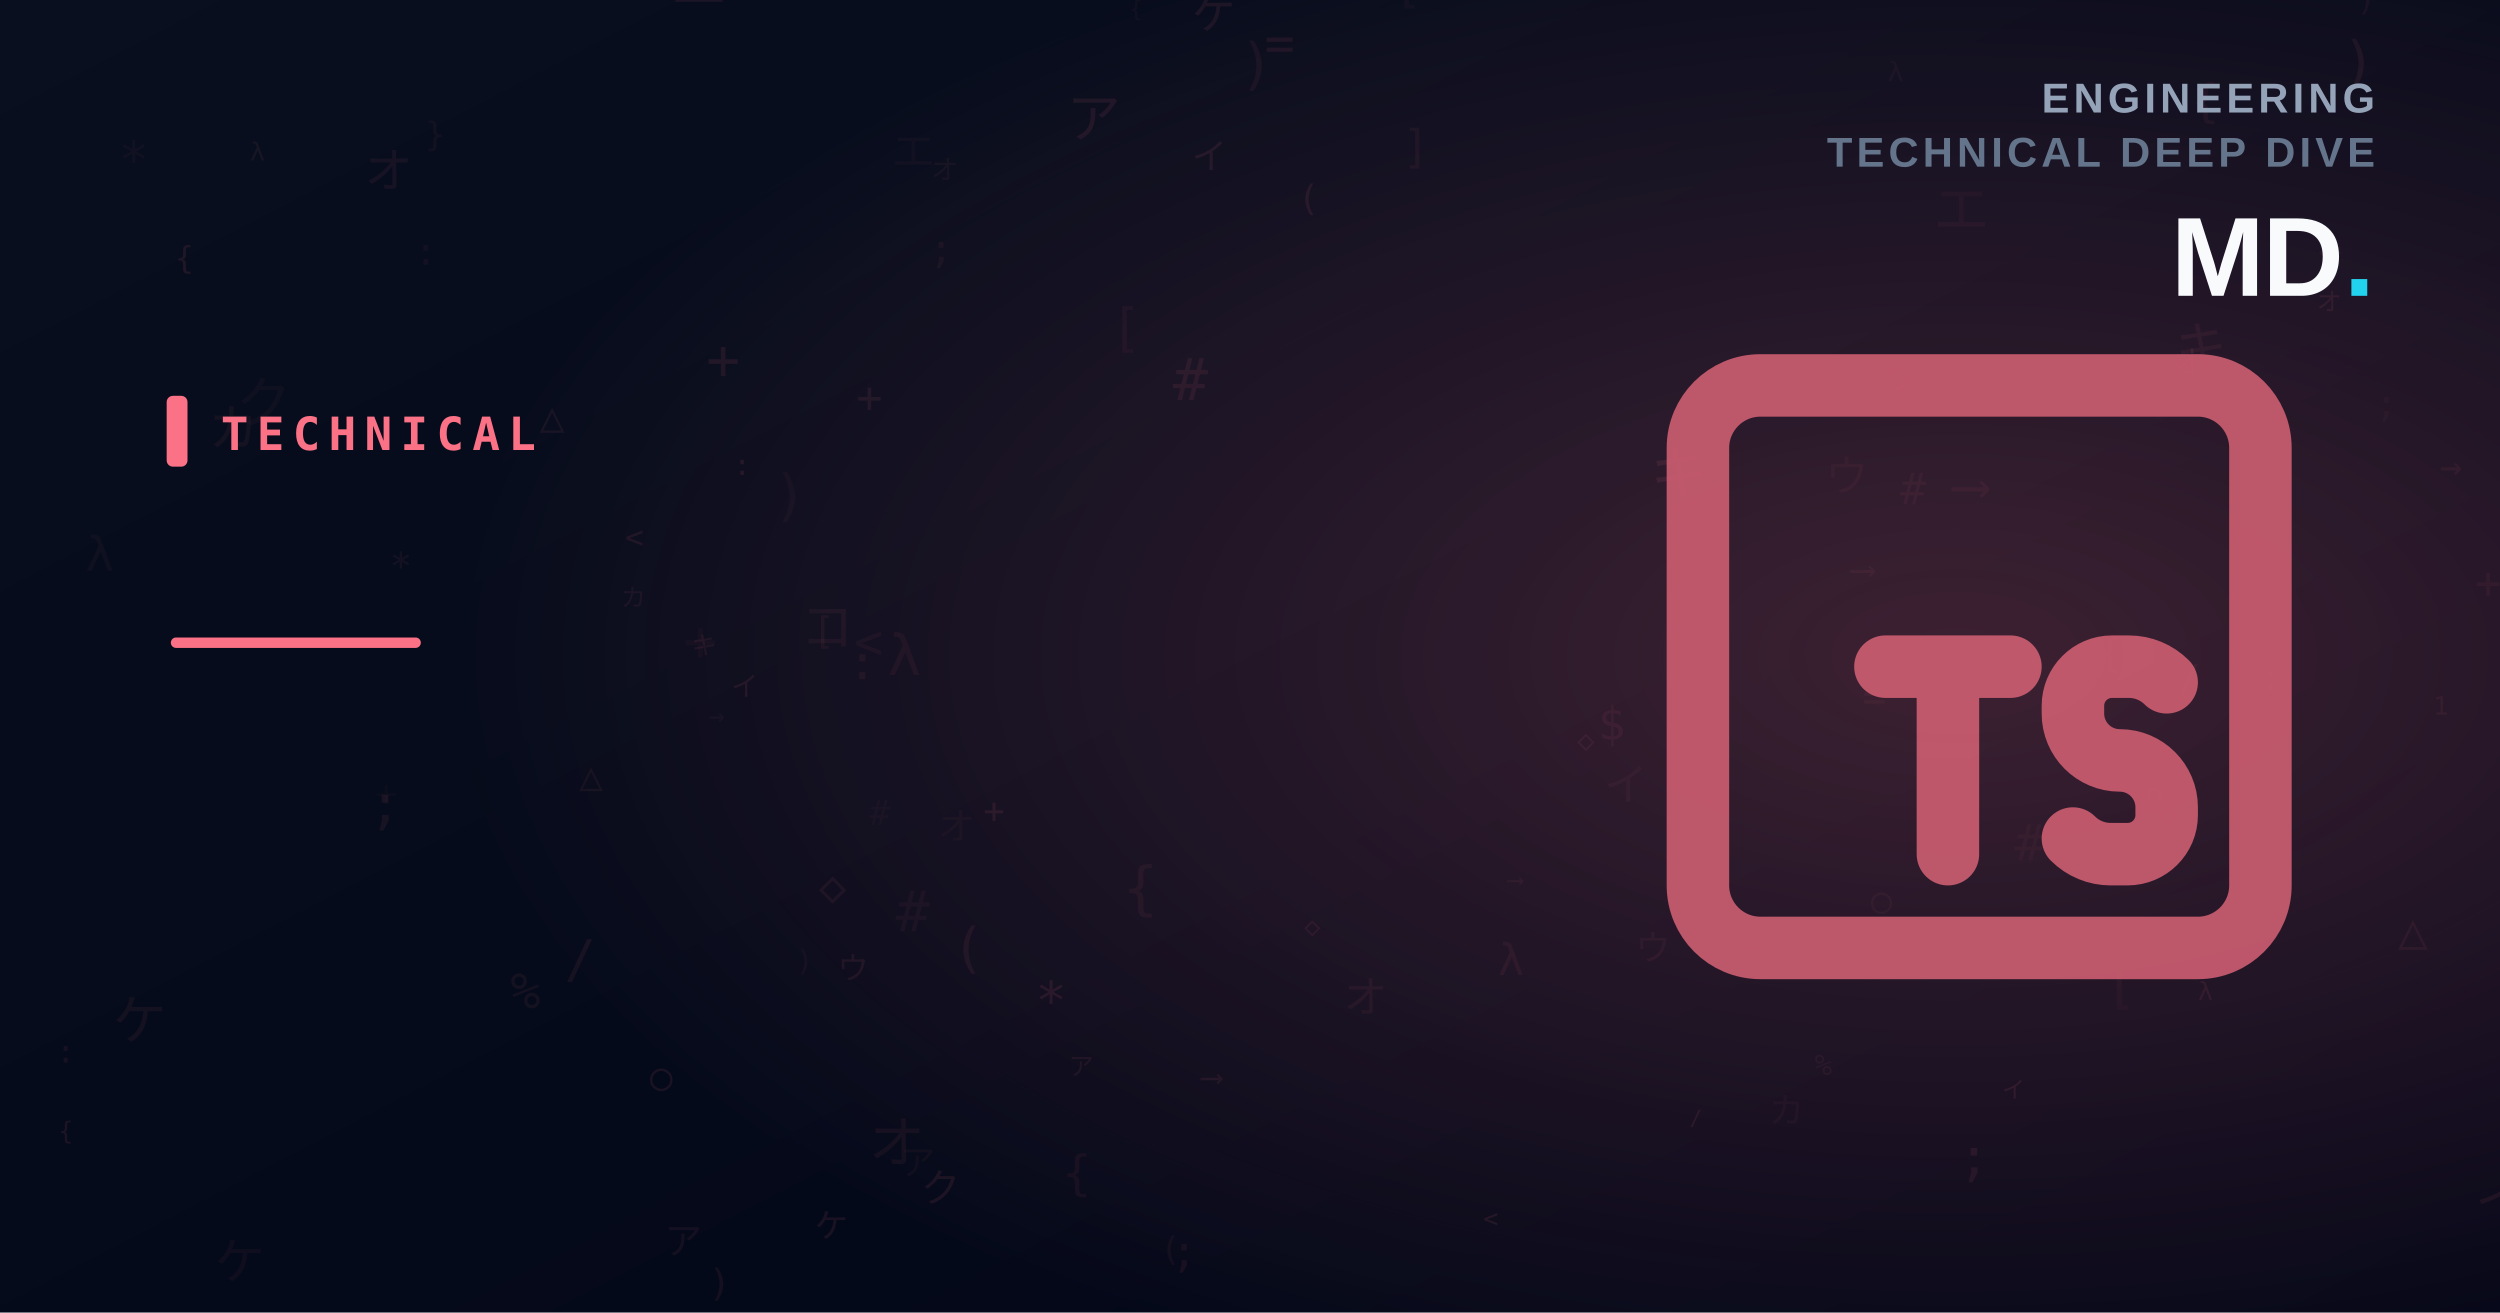
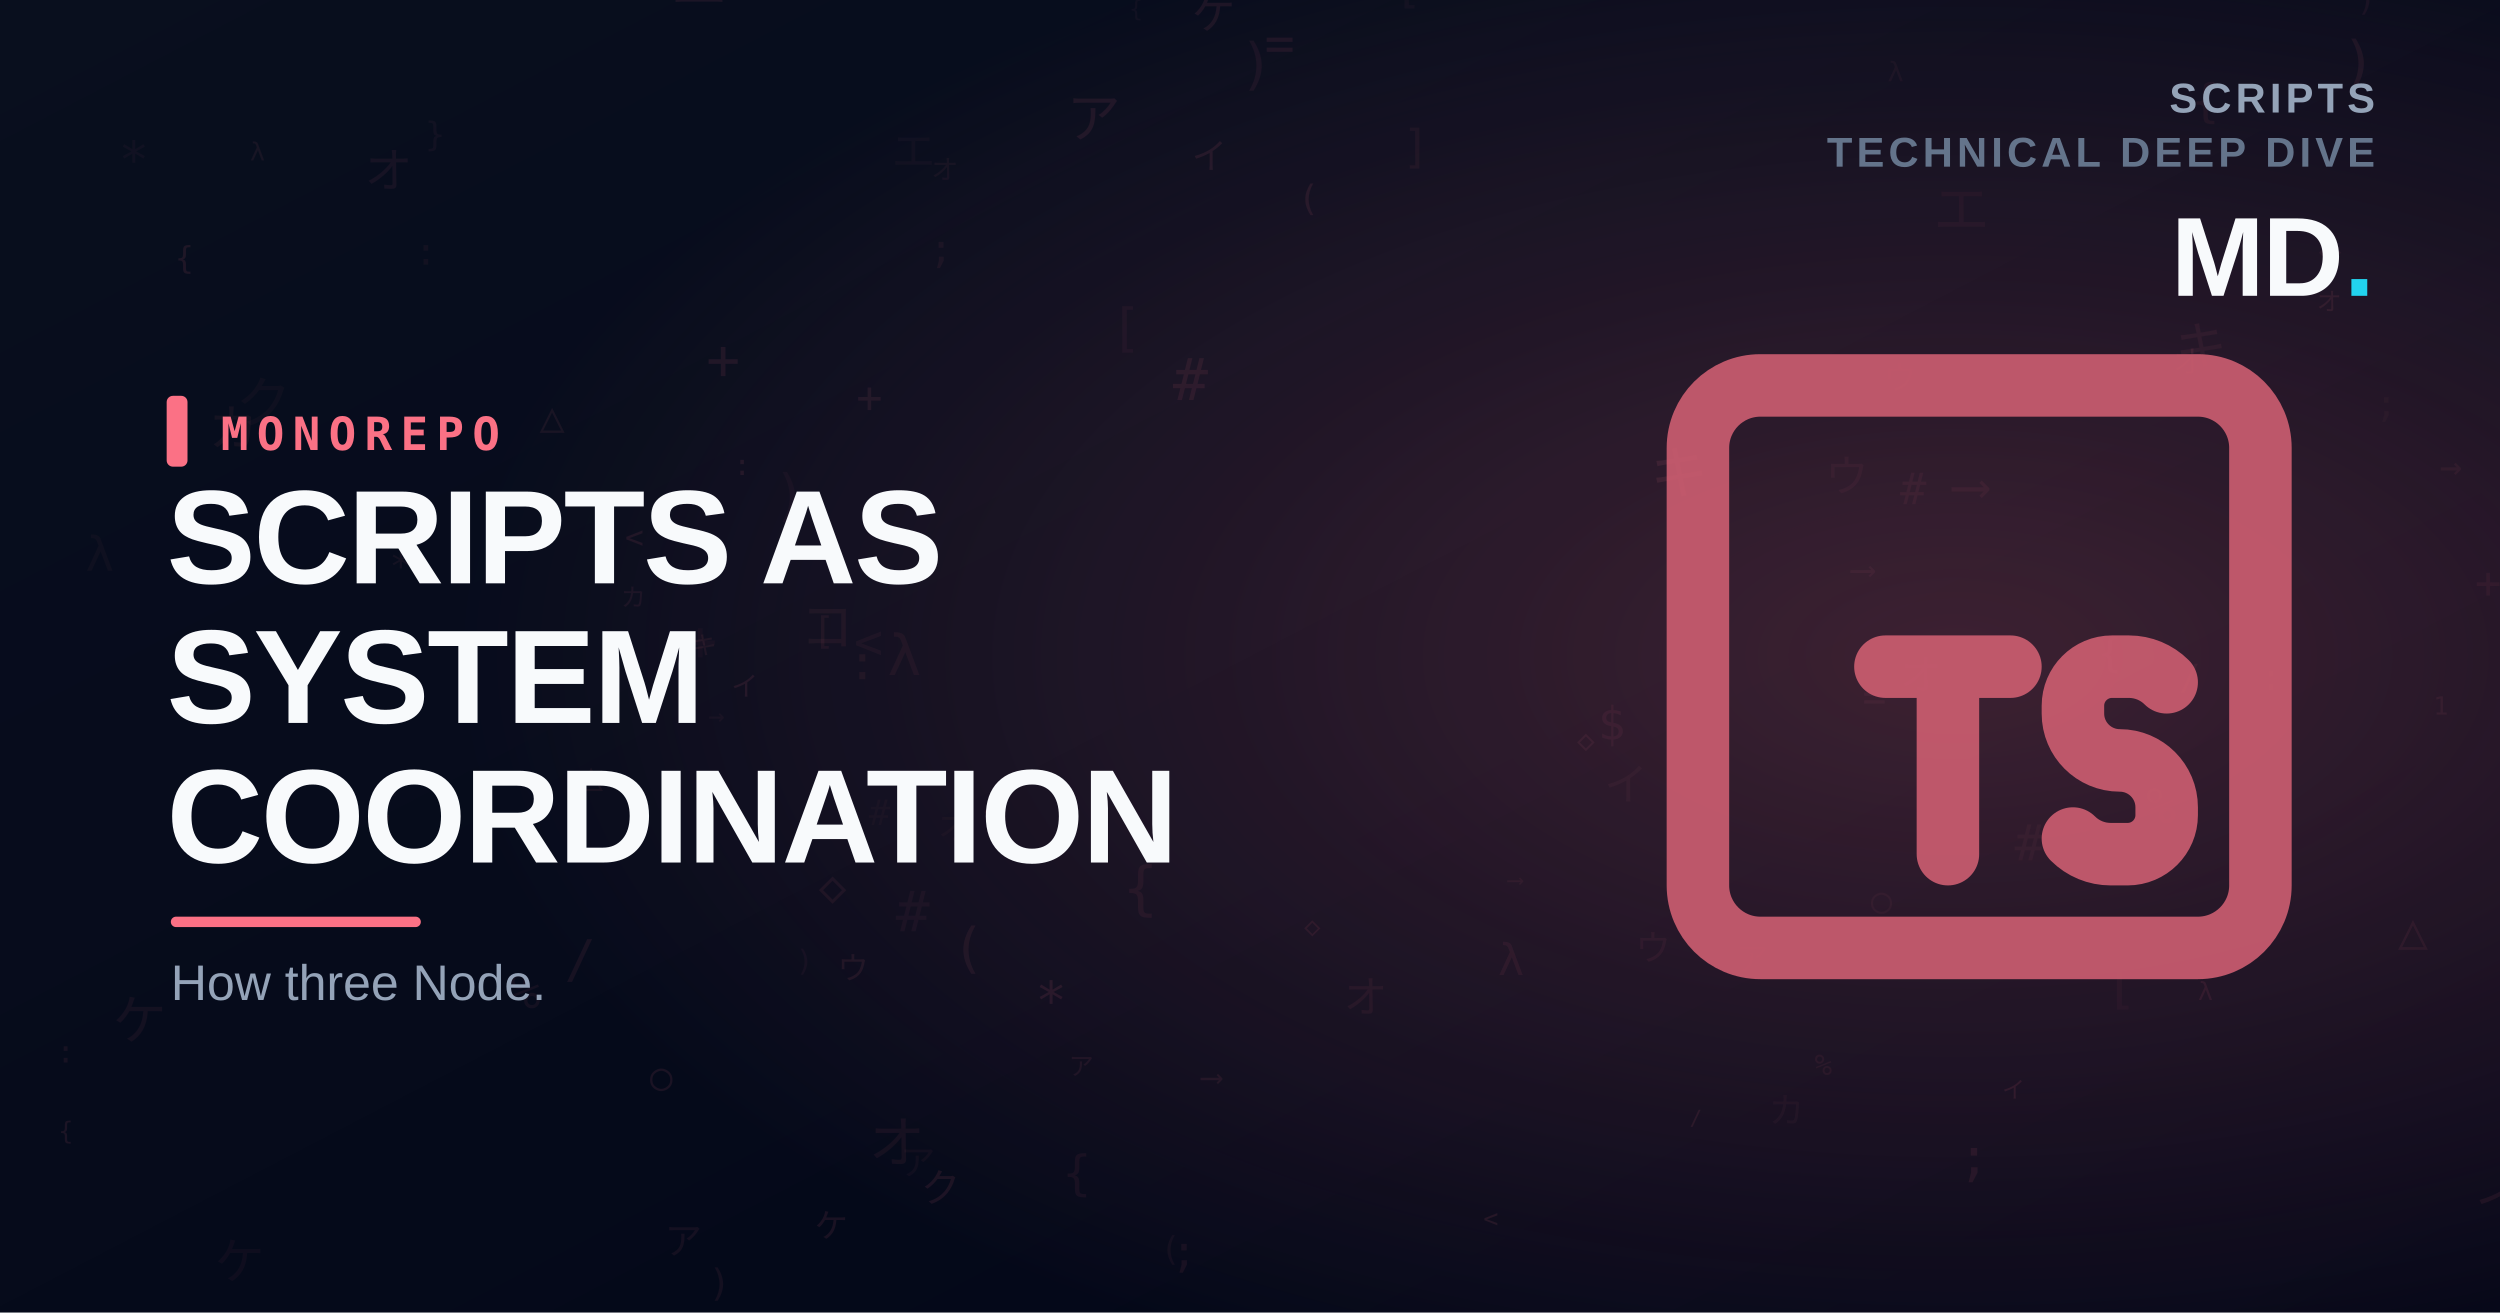
- <svg xmlns="http://www.w3.org/2000/svg" viewBox="0 0 1200 630" width="1200" height="630" role="img" aria-label="">
+ <svg xmlns="http://www.w3.org/2000/svg" viewBox="0 0 1200 630" width="1200" height="630" role="img" aria-label="SCRIPTS AS SYSTEM COORDINATION">
  <defs>
    <linearGradient id="bg" x1="0" y1="0" x2="1" y2="1">
      <stop offset="0" stop-color="#0b1120" />
      <stop offset="1" stop-color="#020617" />
    </linearGradient>
    <radialGradient id="glow" cx="0.78" cy="0.5" r="0.6">
      <stop offset="0" stop-color="#fb7185" stop-opacity="0.28" />
      <stop offset="1" stop-color="#fb7185" stop-opacity="0" />
    </radialGradient>
  </defs>
  <rect width="1200" height="630" fill="url(#bg)" />
  <g>
    <text x="113" y="203" font-size="27" fill="#fb7185" opacity="0.036" font-family="ui-monospace, monospace">ク</text>
    <text x="1113" y="126" font-size="18" fill="#fb7185" opacity="0.067" font-family="ui-monospace, monospace">◇</text>
    <text x="199" y="127" font-size="18" fill="#fb7185" opacity="0.058" font-family="ui-monospace, monospace">:</text>
    <text x="572" y="14" font-size="21" fill="#fb7185" opacity="0.101" font-family="ui-monospace, monospace">ケ</text>
    <text x="432" y="564" font-size="17" fill="#fb7185" opacity="0.048" font-family="ui-monospace, monospace">ア</text>
    <text x="719" y="468" font-size="21" fill="#fb7185" opacity="0.076" font-family="ui-monospace, monospace">λ</text>
    <text x="426" y="324" font-size="27" fill="#fb7185" opacity="0.062" font-family="ui-monospace, monospace">λ</text>
    <text x="669" y="1" font-size="23" fill="#fb7185" opacity="0.038" font-family="ui-monospace, monospace">[</text>
    <text x="770" y="384" font-size="21" fill="#fb7185" opacity="0.049" font-family="ui-monospace, monospace">イ</text>
    <text x="562" y="608" font-size="21" fill="#fb7185" opacity="0.082" font-family="ui-monospace, monospace">;</text>
    <text x="339" y="182" font-size="27" fill="#fb7185" opacity="0.109" font-family="ui-monospace, monospace">+</text>
    <text x="849" y="539" font-size="17" fill="#fb7185" opacity="0.049" font-family="ui-monospace, monospace">カ</text>
    <text x="245" y="484" font-size="24" fill="#fb7185" opacity="0.073" font-family="ui-monospace, monospace">%</text>
    <text x="390" y="309" font-size="18" fill="#fb7185" opacity="0.071" font-family="ui-monospace, monospace">[</text>
    <text x="871" y="516" font-size="14" fill="#fb7185" opacity="0.072" font-family="ui-monospace, monospace">%</text>
    <text x="340" y="348" font-size="13" fill="#fb7185" opacity="0.052" font-family="ui-monospace, monospace">→</text>
    <text x="577" y="522" font-size="15" fill="#fb7185" opacity="0.097" font-family="ui-monospace, monospace">⟶</text>
    <text x="1046" y="331" font-size="17" fill="#fb7185" opacity="0.071" font-family="ui-monospace, monospace">/</text>
    <text x="371" y="247" font-size="27" fill="#fb7185" opacity="0.043" font-family="ui-monospace, monospace">)</text>
    <text x="322" y="2" font-size="27" fill="#fb7185" opacity="0.098" font-family="ui-monospace, monospace">エ</text>
    <text x="259" y="207" font-size="20" fill="#fb7185" opacity="0.086" font-family="ui-monospace, monospace">△</text>
    <text x="351" y="334" font-size="13" fill="#fb7185" opacity="0.113" font-family="ui-monospace, monospace">イ</text>
    <text x="1043" y="179" font-size="15" fill="#fb7185" opacity="0.105" font-family="ui-monospace, monospace">オ</text>
    <text x="572" y="81" font-size="17" fill="#fb7185" opacity="0.112" font-family="ui-monospace, monospace">イ</text>
    <text x="103" y="614" font-size="24" fill="#fb7185" opacity="0.048" font-family="ui-monospace, monospace">ケ</text>
    <text x="1188" y="287" font-size="21" fill="#fb7185" opacity="0.063" font-family="ui-monospace, monospace">+</text>
    <text x="57" y="85" font-size="24" fill="#fb7185" opacity="0.046" font-family="ui-monospace, monospace">*</text>
    <text x="539" y="436" font-size="28" fill="#fb7185" opacity="0.072" font-family="ui-monospace, monospace">{</text>
    <text x="811" y="540" font-size="10" fill="#fb7185" opacity="0.107" font-family="ui-monospace, monospace">/</text>
    <text x="1168" y="343" font-size="12" fill="#fb7185" opacity="0.081" font-family="ui-monospace, monospace">1</text>
    <text x="1044" y="175" font-size="25" fill="#fb7185" opacity="0.068" font-family="ui-monospace, monospace">キ</text>
    <text x="1112" y="149" font-size="12" fill="#fb7185" opacity="0.105" font-family="ui-monospace, monospace">オ</text>
    <text x="411" y="198" font-size="21" fill="#fb7185" opacity="0.094" font-family="ui-monospace, monospace">+</text>
    <text x="876" y="236" font-size="21" fill="#fb7185" opacity="0.057" font-family="ui-monospace, monospace">ウ</text>
    <text x="1151" y="455" font-size="24" fill="#fb7185" opacity="0.079" font-family="ui-monospace, monospace">△</text>
    <text x="450" y="403" font-size="18" fill="#fb7185" opacity="0.033" font-family="ui-monospace, monospace">オ</text>
    <text x="1010" y="481" font-size="27" fill="#fb7185" opacity="0.040" font-family="ui-monospace, monospace">[</text>
    <text x="513" y="516" font-size="12" fill="#fb7185" opacity="0.088" font-family="ui-monospace, monospace">ア</text>
    <text x="757" y="360" font-size="14" fill="#fb7185" opacity="0.089" font-family="ui-monospace, monospace">◇</text>
    <text x="393" y="433" font-size="22" fill="#fb7185" opacity="0.081" font-family="ui-monospace, monospace">◇</text>
    <text x="626" y="449" font-size="13" fill="#fb7185" opacity="0.101" font-family="ui-monospace, monospace">◇</text>
    <text x="1007" y="320" font-size="19" fill="#fb7185" opacity="0.087" font-family="ui-monospace, monospace">{</text>
    <text x="542" y="8" font-size="11" fill="#fb7185" opacity="0.043" font-family="ui-monospace, monospace">{</text>
    <text x="120" y="77" font-size="12" fill="#fb7185" opacity="0.082" font-family="ui-monospace, monospace">λ</text>
    <text x="792" y="237" font-size="28" fill="#fb7185" opacity="0.113" font-family="ui-monospace, monospace">キ</text>
    <text x="595" y="40" font-size="27" fill="#fb7185" opacity="0.076" font-family="ui-monospace, monospace">)</text>
    <text x="187" y="278" font-size="18" fill="#fb7185" opacity="0.072" font-family="ui-monospace, monospace">*</text>
    <text x="417" y="558" font-size="27" fill="#fb7185" opacity="0.073" font-family="ui-monospace, monospace">オ</text>
    <text x="328" y="317" font-size="27" fill="#fb7185" opacity="0.041" font-family="ui-monospace, monospace">+</text>
    <text x="928" y="110" font-size="27" fill="#fb7185" opacity="0.049" font-family="ui-monospace, monospace">エ</text>
    <text x="563" y="192" font-size="28" fill="#fb7185" opacity="0.101" font-family="ui-monospace, monospace">#</text>
    <text x="28" y="547" font-size="12" fill="#fb7185" opacity="0.113" font-family="ui-monospace, monospace">{</text>
    <text x="177" y="395" font-size="26" fill="#fb7185" opacity="0.090" font-family="ui-monospace, monospace">;</text>
    <text x="961" y="527" font-size="11" fill="#fb7185" opacity="0.119" font-family="ui-monospace, monospace">イ</text>
    <text x="100" y="214" font-size="24" fill="#fb7185" opacity="0.073" font-family="ui-monospace, monospace">カ</text>
    <text x="967" y="413" font-size="24" fill="#fb7185" opacity="0.049" font-family="ui-monospace, monospace">#</text>
    <text x="457" y="464" font-size="26" fill="#fb7185" opacity="0.087" font-family="ui-monospace, monospace">(</text>
    <text x="623" y="101" font-size="17" fill="#fb7185" opacity="0.102" font-family="ui-monospace, monospace">(</text>
    <text x="271" y="469" font-size="25" fill="#fb7185" opacity="0.089" font-family="ui-monospace, monospace">/</text>
    <text x="442" y="577" font-size="19" fill="#fb7185" opacity="0.110" font-family="ui-monospace, monospace">ク</text>
    <text x="912" y="242" font-size="21" fill="#fb7185" opacity="0.070" font-family="ui-monospace, monospace">#</text>
    <text x="889" y="279" font-size="17" fill="#fb7185" opacity="0.070" font-family="ui-monospace, monospace">⟶</text>
    <text x="673" y="78" font-size="22" fill="#fb7185" opacity="0.060" font-family="ui-monospace, monospace">]</text>
    <text x="41" y="274" font-size="23" fill="#fb7185" opacity="0.037" font-family="ui-monospace, monospace">λ</text>
    <text x="54" y="499" font-size="26" fill="#fb7185" opacity="0.067" font-family="ui-monospace, monospace">ケ</text>
    <text x="472" y="395" font-size="17" fill="#fb7185" opacity="0.114" font-family="ui-monospace, monospace">+</text>
    <text x="510" y="571" font-size="23" fill="#fb7185" opacity="0.073" font-family="ui-monospace, monospace">{</text>
    <text x="940" y="564" font-size="25" fill="#fb7185" opacity="0.100" font-family="ui-monospace, monospace">;</text>
    <text x="533" y="166" font-size="25" fill="#fb7185" opacity="0.051" font-family="ui-monospace, monospace">[</text>
    <text x="497" y="489" font-size="25" fill="#fb7185" opacity="0.118" font-family="ui-monospace, monospace">*</text>
    <text x="1052" y="56" font-size="22" fill="#fb7185" opacity="0.064" font-family="ui-monospace, monospace">{</text>
    <text x="298" y="291" font-size="12" fill="#fb7185" opacity="0.084" font-family="ui-monospace, monospace">カ</text>
    <text x="410" y="316" font-size="23" fill="#fb7185" opacity="0.053" font-family="ui-monospace, monospace">&lt;</text>
    <text x="1030" y="395" font-size="24" fill="#fb7185" opacity="0.048" font-family="ui-monospace, monospace">%</text>
    <text x="724" y="426" font-size="11" fill="#fb7185" opacity="0.073" font-family="ui-monospace, monospace">⟶</text>
    <text x="446" y="126" font-size="19" fill="#fb7185" opacity="0.074" font-family="ui-monospace, monospace">;</text>
    <text x="340" y="622" font-size="18" fill="#fb7185" opacity="0.080" font-family="ui-monospace, monospace">)</text>
    <text x="430" y="447" font-size="27" fill="#fb7185" opacity="0.051" font-family="ui-monospace, monospace">#</text>
    <text x="833" y="466" font-size="16" fill="#fb7185" opacity="0.069" font-family="ui-monospace, monospace">ア</text>
    <text x="384" y="310" font-size="26" fill="#fb7185" opacity="0.067" font-family="ui-monospace, monospace">コ</text>
    <text x="912" y="331" font-size="20" fill="#fb7185" opacity="0.050" font-family="ui-monospace, monospace">オ</text>
    <text x="557" y="605" font-size="16" fill="#fb7185" opacity="0.057" font-family="ui-monospace, monospace">(</text>
    <text x="645" y="486" font-size="21" fill="#fb7185" opacity="0.074" font-family="ui-monospace, monospace">オ</text>
    <text x="175" y="90" font-size="23" fill="#fb7185" opacity="0.077" font-family="ui-monospace, monospace">オ</text>
    <text x="894" y="341" font-size="19" fill="#fb7185" opacity="0.068" font-family="ui-monospace, monospace">=</text>
    <text x="27" y="510" font-size="15" fill="#fb7185" opacity="0.089" font-family="ui-monospace, monospace">:</text>
    <text x="319" y="602" font-size="18" fill="#fb7185" opacity="0.082" font-family="ui-monospace, monospace">ア</text>
    <text x="180" y="387" font-size="18" fill="#fb7185" opacity="0.030" font-family="ui-monospace, monospace">+</text>
    <text x="767" y="355" font-size="22" fill="#fb7185" opacity="0.077" font-family="ui-monospace, monospace">$</text>
    <text x="204" y="70" font-size="16" fill="#fb7185" opacity="0.054" font-family="ui-monospace, monospace">}</text>
    <text x="1124" y="39" font-size="27" fill="#fb7185" opacity="0.089" font-family="ui-monospace, monospace">)</text>
    <text x="391" y="594" font-size="16" fill="#fb7185" opacity="0.111" font-family="ui-monospace, monospace">ケ</text>
    <text x="898" y="438" font-size="17" fill="#fb7185" opacity="0.052" font-family="ui-monospace, monospace">○</text>
    <text x="278" y="379" font-size="19" fill="#fb7185" opacity="0.073" font-family="ui-monospace, monospace">△</text>
    <text x="785" y="461" font-size="17" fill="#fb7185" opacity="0.067" font-family="ui-monospace, monospace">ウ</text>
    <text x="352" y="228" font-size="14" fill="#fb7185" opacity="0.110" font-family="ui-monospace, monospace">:</text>
    <text x="607" y="29" font-size="24" fill="#fb7185" opacity="0.100" font-family="ui-monospace, monospace">=</text>
    <text x="312" y="523" font-size="18" fill="#fb7185" opacity="0.111" font-family="ui-monospace, monospace">○</text>
    <text x="382" y="466" font-size="14" fill="#fb7185" opacity="0.052" font-family="ui-monospace, monospace">)</text>
    <text x="938" y="242" font-size="26" fill="#fb7185" opacity="0.074" font-family="ui-monospace, monospace">⟶</text>
    <text x="1077" y="135" font-size="10" fill="#fb7185" opacity="0.061" font-family="ui-monospace, monospace">(</text>
    <text x="904" y="187" font-size="16" fill="#fb7185" opacity="0.069" font-family="ui-monospace, monospace">ウ</text>
    <text x="84" y="129" font-size="15" fill="#fb7185" opacity="0.117" font-family="ui-monospace, monospace">{</text>
    <text x="1199" y="571" font-size="11" fill="#fb7185" opacity="0.099" font-family="ui-monospace, monospace">カ</text>
    <text x="712" y="589" font-size="12" fill="#fb7185" opacity="0.115" font-family="ui-monospace, monospace">&lt;</text>
    <text x="1171" y="230" font-size="18" fill="#fb7185" opacity="0.073" font-family="ui-monospace, monospace">→</text>
    <text x="417" y="396" font-size="17" fill="#fb7185" opacity="0.032" font-family="ui-monospace, monospace">#</text>
    <text x="906" y="39" font-size="13" fill="#fb7185" opacity="0.048" font-family="ui-monospace, monospace">λ</text>
    <text x="407" y="326" font-size="23" fill="#fb7185" opacity="0.067" font-family="ui-monospace, monospace">:</text>
    <text x="402" y="470" font-size="15" fill="#fb7185" opacity="0.106" font-family="ui-monospace, monospace">ウ</text>
    <text x="1188" y="585" font-size="25" fill="#fb7185" opacity="0.091" font-family="ui-monospace, monospace">イ</text>
    <text x="300" y="263" font-size="15" fill="#fb7185" opacity="0.109" font-family="ui-monospace, monospace">&lt;</text>
    <text x="428" y="80" font-size="21" fill="#fb7185" opacity="0.036" font-family="ui-monospace, monospace">エ</text>
    <text x="447" y="86" font-size="13" fill="#fb7185" opacity="0.066" font-family="ui-monospace, monospace">オ</text>
    <text x="332" y="314" font-size="12" fill="#fb7185" opacity="0.088" font-family="ui-monospace, monospace">キ</text>
    <text x="1085" y="331" font-size="17" fill="#fb7185" opacity="0.084" font-family="ui-monospace, monospace">:</text>
    <text x="512" y="66" font-size="26" fill="#fb7185" opacity="0.105" font-family="ui-monospace, monospace">ア</text>
    <text x="1055" y="480" font-size="12" fill="#fb7185" opacity="0.099" font-family="ui-monospace, monospace">λ</text>
    <text x="1140" y="200" font-size="18" fill="#fb7185" opacity="0.032" font-family="ui-monospace, monospace">;</text>
    <text x="1131" y="5" font-size="16" fill="#fb7185" opacity="0.069" font-family="ui-monospace, monospace">)</text>
  </g>
  <rect width="1200" height="630" fill="url(#glow)" />
  <g>
    <g transform="translate(770.0 140.0) scale(15.000)" opacity="0.9">
      <g fill="none" stroke="#fb7185" stroke-linecap="round" stroke-linejoin="round" stroke-width="2">
        <path d="M15 17.5c.32.32.754.5 1.207.5h.543c.69 0 1.25-.56 1.25-1.25v-.25a1.5 1.5 0 0 0-1.5-1.5a1.5 1.5 0 0 1-1.5-1.5v-.25c0-.69.56-1.25 1.25-1.25h.543c.453 0 .887.18 1.207.5M9 12h4m-2 0v6" />
        <path d="M21 19V5a2 2 0 0 0-2-2H5a2 2 0 0 0-2 2v14a2 2 0 0 0 2 2h14a2 2 0 0 0 2-2" />
      </g>
    </g>
  </g>
  <rect width="1200" height="630" fill="#020617" opacity="0.18" />
  <g font-family="Arial, Helvetica, sans-serif">
-     <text x="1140" y="54" text-anchor="end" font-size="20" font-weight="700" letter-spacing="2" fill="#94a3b8">ENGINEERING</text>
+     <text x="1140" y="54" text-anchor="end" font-size="20" font-weight="700" letter-spacing="2" fill="#94a3b8">SCRIPTS</text>
    <text x="1140" y="80" text-anchor="end" font-size="20" font-weight="700" letter-spacing="2" fill="#64748b">TECHNICAL DEEP DIVE</text>
    <text x="1140" y="142" text-anchor="end" font-size="54" font-weight="900" letter-spacing="-1" fill="#f8fafc">MD<tspan fill="#22d3ee">.</tspan>
    </text>
  </g>
  <g font-family="ui-monospace, SFMono-Regular, Menlo, monospace">
    <rect x="80" y="190" width="10" height="34" rx="3" fill="#fb7185" />
-     <text x="106" y="216" font-size="22" font-weight="700" letter-spacing="4" fill="#fb7185">TECHNICAL</text>
+     <text x="106" y="216" font-size="22" font-weight="700" letter-spacing="4" fill="#fb7185">MONOREPO</text>
  </g>
-   <rect x="82" y="306" width="120" height="5" rx="2.5" fill="#fb7185" />
+   <text x="80" y="280" font-family="Arial, Helvetica, sans-serif" font-size="64" font-weight="900" letter-spacing="-1" fill="#f8fafc">SCRIPTS AS</text>
+   <text x="80" y="347" font-family="Arial, Helvetica, sans-serif" font-size="64" font-weight="900" letter-spacing="-1" fill="#f8fafc">SYSTEM</text>
+   <text x="80" y="414" font-family="Arial, Helvetica, sans-serif" font-size="64" font-weight="900" letter-spacing="-1" fill="#f8fafc">COORDINATION</text>
+   <rect x="82" y="440" width="120" height="5" rx="2.5" fill="#fb7185" />
+   <text x="82" y="480" font-size="24" fill="#94a3b8" font-family="Arial, Helvetica, sans-serif">How three Node.</text>
</svg>
